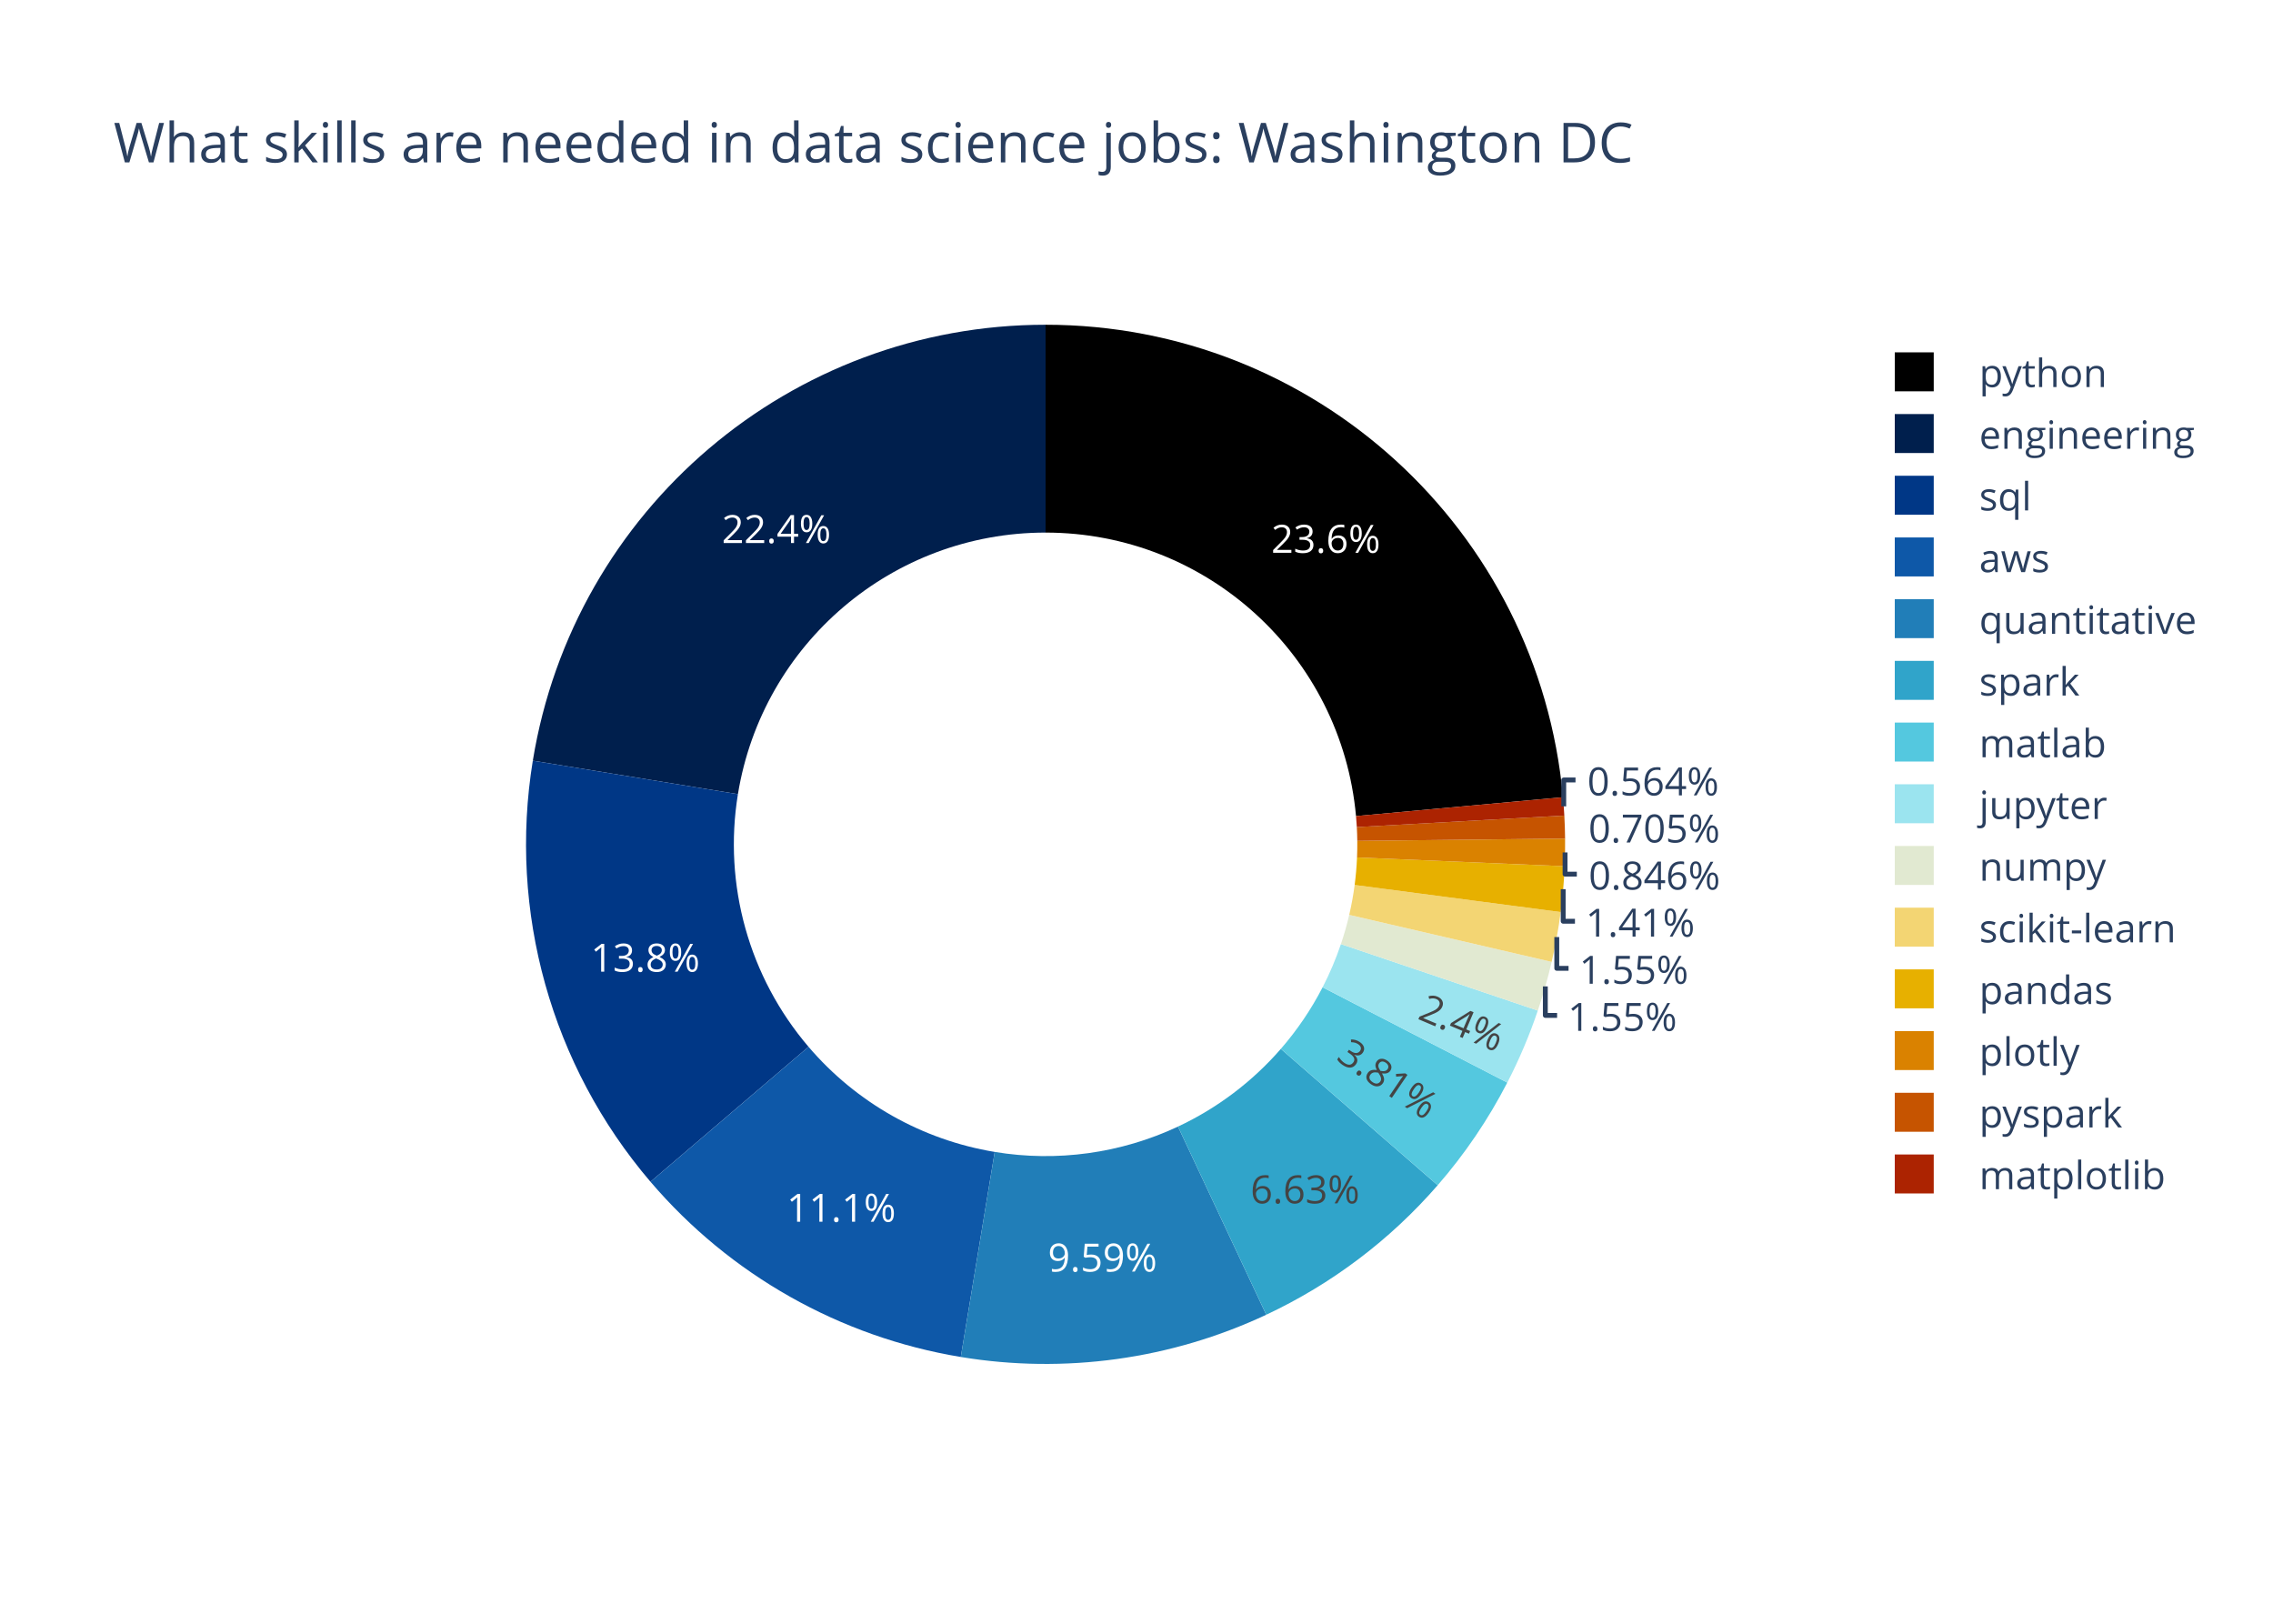
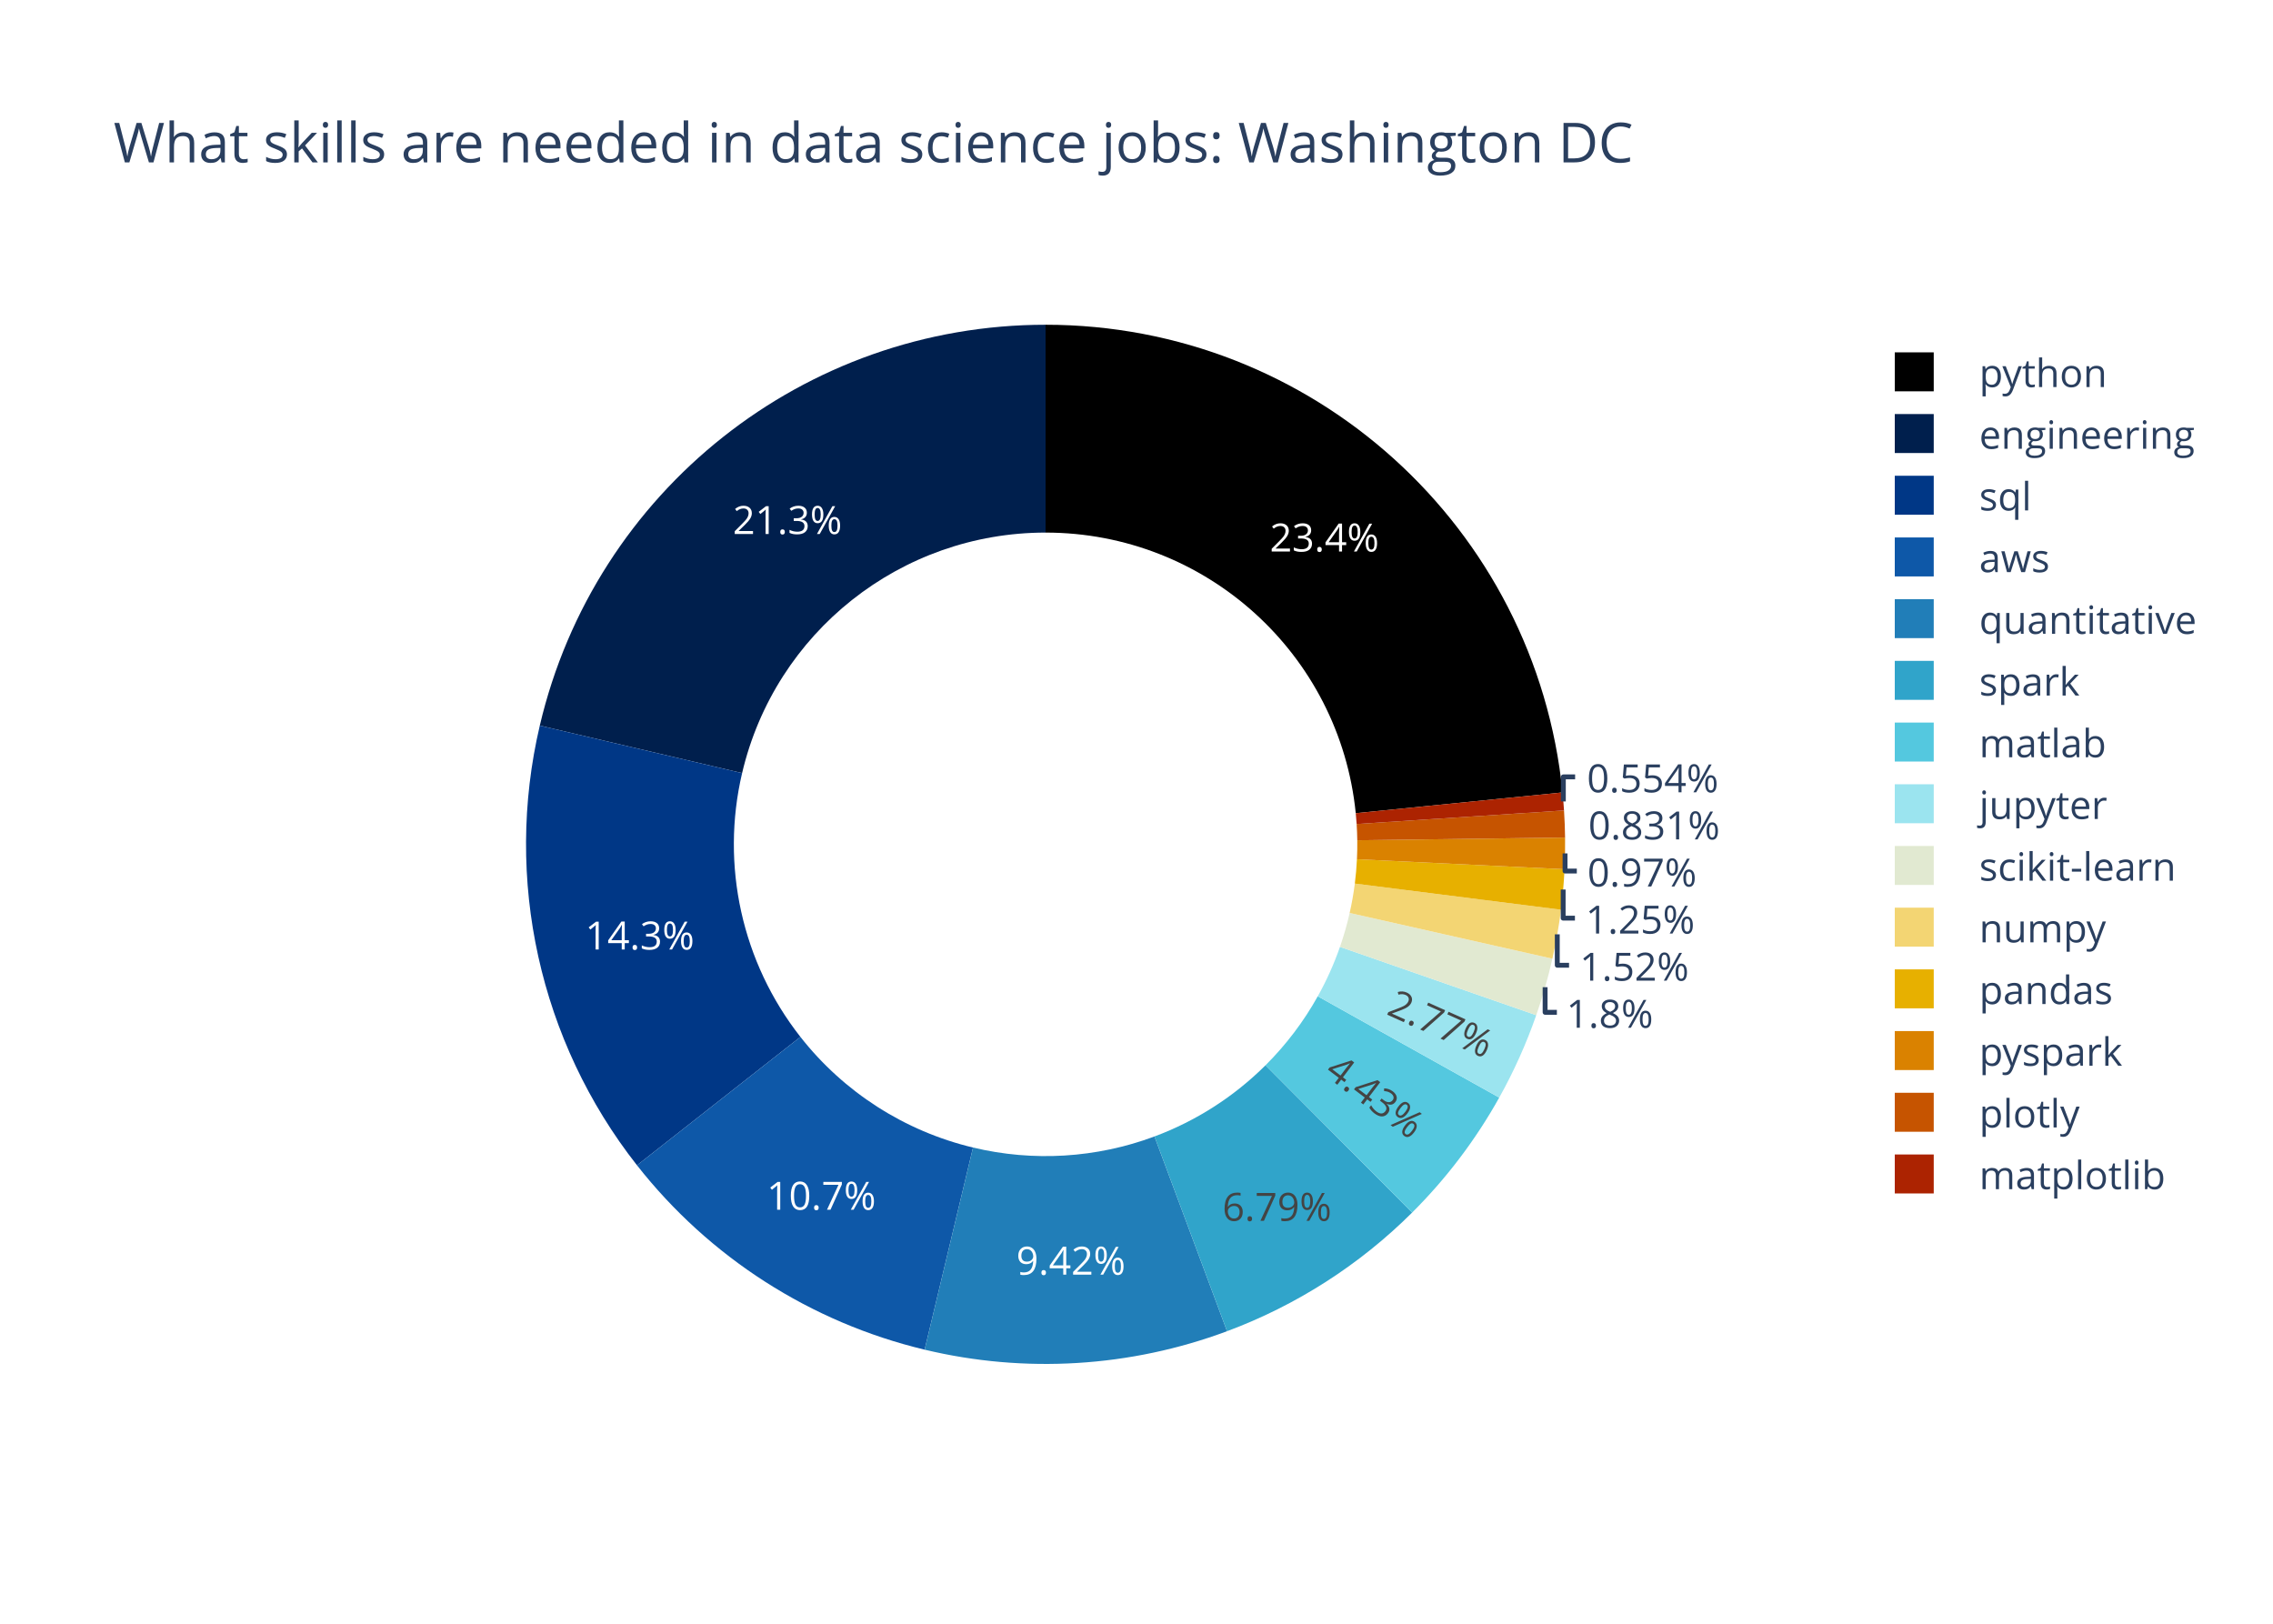
<svg xmlns="http://www.w3.org/2000/svg" class="main-svg" width="1400" height="1000" style="" viewBox="0 0 700 500">
  <rect x="0" y="0" width="700" height="500" style="fill: rgb(255, 255, 255); fill-opacity: 1;" />
-   <defs id="defs-3e9103">
+   <defs id="defs-cfadf7">
    <g class="clips" />
    <g class="gradients" />
  </defs>
  <g class="bglayer" />
  <g class="layer-below">
    <g class="imagelayer" />
    <g class="shapelayer" />
  </g>
  <g class="cartesianlayer" />
  <g class="polarlayer" />
  <g class="ternarylayer" />
  <g class="geolayer" />
  <g class="funnelarealayer" />
  <g class="pielayer">
    <g class="trace" stroke-linejoin="round" style="opacity: 1;">
      <g class="slice">
-         <path class="surface" d="M417.604,251.292a96,96 0 0 0 -95.604,-87.292l0,-64a160,160 0 0 1 159.34,145.486Z" style="pointer-events: all; stroke-width: 0; fill: rgb(0, 0, 0); fill-opacity: 1; stroke: rgb(68, 68, 68); stroke-opacity: 1;" />
-         <g class="slicetext">
-           <text data-notex="1" class="slicetext" transform="translate(408.307,170.2243)" text-anchor="middle" x="0" y="0" style="font-family: 'Open Sans', verdana, arial, sans-serif; font-size: 12px; fill: rgb(255, 255, 255); fill-opacity: 1; white-space: pre;">23.6%</text>
-         </g>
-       </g>
-       <g class="slice">
-         <path class="surface" d="M322,164a96,96 0 0 0 -94.747,80.541l-63.165,-10.306a160,160 0 0 1 157.912,-134.236Z" style="pointer-events: all; stroke-width: 0; fill: rgb(0, 31, 77); fill-opacity: 1; stroke: rgb(68, 68, 68); stroke-opacity: 1;" />
-         <g class="slicetext">
-           <text data-notex="1" class="slicetext" transform="translate(239.0973,167.2249)" text-anchor="middle" x="0" y="0" style="font-family: 'Open Sans', verdana, arial, sans-serif; font-size: 12px; fill: rgb(255, 255, 255); fill-opacity: 1; white-space: pre;">22.4%</text>
-         </g>
-       </g>
-       <g class="slice">
-         <path class="surface" d="M227.253,244.541a96,96 0 0 0 21.741,77.798l-48.671,41.559a160,160 0 0 1 -36.236,-129.663Z" style="pointer-events: all; stroke-width: 0; fill: rgb(0, 55, 134); fill-opacity: 1; stroke: rgb(68, 68, 68); stroke-opacity: 1;" />
-         <g class="slicetext">
-           <text data-notex="1" class="slicetext" transform="translate(198.7233,299.2009)" text-anchor="middle" x="0" y="0" style="font-family: 'Open Sans', verdana, arial, sans-serif; font-size: 12px; fill: rgb(255, 255, 255); fill-opacity: 1; white-space: pre;">13.8%</text>
-         </g>
-       </g>
-       <g class="slice">
-         <path class="surface" d="M248.994,322.339a96,96 0 0 0 57.337,32.374l-10.446,63.142a160,160 0 0 1 -95.562,-53.956Z" style="pointer-events: all; stroke-width: 0; fill: rgb(14, 88, 168); fill-opacity: 1; stroke: rgb(68, 68, 68); stroke-opacity: 1;" />
-         <g class="slicetext">
-           <text data-notex="1" class="slicetext" transform="translate(259.0672,376.2106)" text-anchor="middle" x="0" y="0" style="font-family: 'Open Sans', verdana, arial, sans-serif; font-size: 12px; fill: rgb(255, 255, 255); fill-opacity: 1; white-space: pre;">11.1%</text>
-         </g>
-       </g>
-       <g class="slice">
-         <path class="surface" d="M306.331,354.713a96,96 0 0 0 56.443,-7.802l27.183,57.94a160,160 0 0 1 -94.072,13.004Z" style="pointer-events: all; stroke-width: 0; fill: rgb(33, 126, 184); fill-opacity: 1; stroke: rgb(68, 68, 68); stroke-opacity: 1;" />
-         <g class="slicetext">
-           <text data-notex="1" class="slicetext" transform="translate(339.527,391.5443)" text-anchor="middle" x="0" y="0" style="font-family: 'Open Sans', verdana, arial, sans-serif; font-size: 12px; fill: rgb(255, 255, 255); fill-opacity: 1; white-space: pre;">9.59%</text>
-         </g>
-       </g>
-       <g class="slice">
-         <path class="surface" d="M362.775,346.91a96,96 0 0 0 31.676,-23.927l48.3,41.989a160,160 0 0 1 -52.793,39.878Z" style="pointer-events: all; stroke-width: 0; fill: rgb(48, 164, 202); fill-opacity: 1; stroke: rgb(68, 68, 68); stroke-opacity: 1;" />
-         <g class="slicetext">
-           <text data-notex="1" class="slicetext" transform="translate(401.9152,370.5462)" text-anchor="middle" x="0" y="0" style="font-family: 'Open Sans', verdana, arial, sans-serif; font-size: 12px; fill: rgb(68, 68, 68); fill-opacity: 1; white-space: pre;">6.63%</text>
-         </g>
-       </g>
-       <g class="slice">
-         <path class="surface" d="M394.451,322.983a96,96 0 0 0 12.863,-18.965l56.876,29.346a160,160 0 0 1 -21.438,31.608Z" style="pointer-events: all; stroke-width: 0; fill: rgb(84, 200, 223); fill-opacity: 1; stroke: rgb(68, 68, 68); stroke-opacity: 1;" />
-         <g class="slicetext">
-           <text data-notex="1" class="slicetext" transform="translate(425.0969,335.6639)rotate(34.14669)" text-anchor="middle" x="0" y="0" style="font-family: 'Open Sans', verdana, arial, sans-serif; font-size: 12px; fill: rgb(68, 68, 68); fill-opacity: 1; white-space: pre;">3.81%</text>
-         </g>
-       </g>
-       <g class="slice">
-         <path class="surface" d="M407.313,304.018a96,96 0 0 0 5.64,-13.303l60.636,20.477a160,160 0 0 1 -9.4,22.171Z" style="pointer-events: all; stroke-width: 0; fill: rgb(155, 228, 239); fill-opacity: 1; stroke: rgb(68, 68, 68); stroke-opacity: 1;" />
-         <g class="slicetext">
-           <text data-notex="1" class="slicetext" transform="translate(448.6034,318.8367)rotate(22.97602)" text-anchor="middle" x="0" y="0" style="font-family: 'Open Sans', verdana, arial, sans-serif; font-size: 12px; fill: rgb(68, 68, 68); fill-opacity: 1; white-space: pre;">2.4%</text>
-         </g>
-       </g>
-       <g class="slice">
-         <path class="surface" d="M412.954,290.715a96,96 0 0 0 2.558,-8.998l62.341,14.478a160,160 0 0 1 -4.263,14.997Z" style="pointer-events: all; stroke-width: 0; fill: rgb(225, 233, 209); fill-opacity: 1; stroke: rgb(68, 68, 68); stroke-opacity: 1;" />
-         <g class="slicetext">
-           <text data-notex="1" class="slicetext" transform="translate(499.6223,317.4258)" text-anchor="middle" x="0" y="0" style="font-family: 'Open Sans', verdana, arial, sans-serif; font-size: 12px; fill: rgb(42, 63, 95); fill-opacity: 1; white-space: pre;">1.55%</text>
-         </g>
-         <path class="textline" stroke-width="1.5" d="M475.904,303.746V312.676h3.625" fill="none" style="stroke: rgb(42, 63, 95); stroke-opacity: 1;" />
-       </g>
-       <g class="slice">
-         <path class="surface" d="M415.511,281.717a96,96 0 0 0 1.67,-9.204l63.454,8.342a160,160 0 0 1 -2.783,15.341Z" style="pointer-events: all; stroke-width: 0; fill: rgb(243, 213, 115); fill-opacity: 1; stroke: rgb(68, 68, 68); stroke-opacity: 1;" />
-         <g class="slicetext">
-           <text data-notex="1" class="slicetext" transform="translate(503.1493,302.9258)" text-anchor="middle" x="0" y="0" style="font-family: 'Open Sans', verdana, arial, sans-serif; font-size: 12px; fill: rgb(42, 63, 95); fill-opacity: 1; white-space: pre;">1.55%</text>
-         </g>
-         <path class="textline" stroke-width="1.5" d="M479.431,288.559V298.176h3.625" fill="none" style="stroke: rgb(42, 63, 95); stroke-opacity: 1;" />
-       </g>
-       <g class="slice">
-         <path class="surface" d="M417.181,272.513a96,96 0 0 0 0.734,-8.473l63.943,2.693a160,160 0 0 1 -1.223,14.122Z" style="pointer-events: all; stroke-width: 0; fill: rgb(231, 176, 0); fill-opacity: 1; stroke: rgb(68, 68, 68); stroke-opacity: 1;" />
-         <g class="slicetext">
-           <text data-notex="1" class="slicetext" transform="translate(505.1219,288.4258)" text-anchor="middle" x="0" y="0" style="font-family: 'Open Sans', verdana, arial, sans-serif; font-size: 12px; fill: rgb(42, 63, 95); fill-opacity: 1; white-space: pre;">1.41%</text>
-         </g>
-         <path class="textline" stroke-width="1.5" d="M481.403,273.808V283.676h3.625" fill="none" style="stroke: rgb(42, 63, 95); stroke-opacity: 1;" />
-       </g>
-       <g class="slice">
-         <path class="surface" d="M417.915,264.04a96,96 0 0 0 0.079,-5.103l63.996,-0.709a160,160 0 0 1 -0.132,8.506Z" style="pointer-events: all; stroke-width: 0; fill: rgb(218, 130, 0); fill-opacity: 1; stroke: rgb(68, 68, 68); stroke-opacity: 1;" />
-         <g class="slicetext">
-           <text data-notex="1" class="slicetext" transform="translate(509.512,273.9258)" text-anchor="middle" x="0" y="0" style="font-family: 'Open Sans', verdana, arial, sans-serif; font-size: 12px; fill: rgb(42, 63, 95); fill-opacity: 1; white-space: pre;">0.846%</text>
-         </g>
-         <path class="textline" stroke-width="1.5" d="M481.981,262.481V269.176h3.625" fill="none" style="stroke: rgb(42, 63, 95); stroke-opacity: 1;" />
-       </g>
-       <g class="slice">
-         <path class="surface" d="M417.994,258.937a96,96 0 0 0 -0.141,-4.251l63.902,-3.543a160,160 0 0 1 0.236,7.085Z" style="pointer-events: all; stroke-width: 0; fill: rgb(198, 84, 0); fill-opacity: 1; stroke: rgb(68, 68, 68); stroke-opacity: 1;" />
-         <g class="slicetext">
-           <text data-notex="1" class="slicetext" transform="translate(509.4429,259.4258)" text-anchor="middle" x="0" y="0" style="font-family: 'Open Sans', verdana, arial, sans-serif; font-size: 12px; fill: rgb(42, 63, 95); fill-opacity: 1; white-space: pre;">0.705%</text>
-         </g>
-       </g>
-       <g class="slice">
-         <path class="surface" d="M417.853,254.685a96,96 0 0 0 -0.249,-3.394l63.736,-5.806a160,160 0 0 1 0.414,5.656Z" style="pointer-events: all; stroke-width: 0; fill: rgb(172, 35, 1); fill-opacity: 1; stroke: rgb(68, 68, 68); stroke-opacity: 1;" />
-         <g class="slicetext">
-           <text data-notex="1" class="slicetext" transform="translate(509.1038,244.9258)" text-anchor="middle" x="0" y="0" style="font-family: 'Open Sans', verdana, arial, sans-serif; font-size: 12px; fill: rgb(42, 63, 95); fill-opacity: 1; white-space: pre;">0.564%</text>
-         </g>
-         <path class="textline" stroke-width="1.5" d="M481.573,248.313V240.176h3.625" fill="none" style="stroke: rgb(42, 63, 95); stroke-opacity: 1;" />
+         <path class="surface" d="M417.52,250.408a96,96 0 0 0 -95.52,-86.408l0,-64a160,160 0 0 1 159.199,144.014Z" style="pointer-events: all; stroke-width: 0; fill: rgb(0, 0, 0); fill-opacity: 1; stroke: rgb(68, 68, 68); stroke-opacity: 1;" />
+         <g class="slicetext">
+           <text data-notex="1" class="slicetext" transform="translate(407.8692,169.8265)" text-anchor="middle" x="0" y="0" style="font-family: 'Open Sans', verdana, arial, sans-serif; font-size: 12px; fill: rgb(255, 255, 255); fill-opacity: 1; white-space: pre;">23.4%</text>
+         </g>
+       </g>
+       <g class="slice">
+         <path class="surface" d="M322,164a96,96 0 0 0 -93.458,74.057l-62.306,-14.629a160,160 0 0 1 155.764,-123.428Z" style="pointer-events: all; stroke-width: 0; fill: rgb(0, 31, 77); fill-opacity: 1; stroke: rgb(68, 68, 68); stroke-opacity: 1;" />
+         <g class="slicetext">
+           <text data-notex="1" class="slicetext" transform="translate(242.5047,164.428)" text-anchor="middle" x="0" y="0" style="font-family: 'Open Sans', verdana, arial, sans-serif; font-size: 12px; fill: rgb(255, 255, 255); fill-opacity: 1; white-space: pre;">21.3%</text>
+         </g>
+       </g>
+       <g class="slice">
+         <path class="surface" d="M228.542,238.057a96,96 0 0 0 17.958,81.237l-50.333,39.529a160,160 0 0 1 -29.93,-135.395Z" style="pointer-events: all; stroke-width: 0; fill: rgb(0, 55, 134); fill-opacity: 1; stroke: rgb(68, 68, 68); stroke-opacity: 1;" />
+         <g class="slicetext">
+           <text data-notex="1" class="slicetext" transform="translate(197.0174,292.3787)" text-anchor="middle" x="0" y="0" style="font-family: 'Open Sans', verdana, arial, sans-serif; font-size: 12px; fill: rgb(255, 255, 255); fill-opacity: 1; white-space: pre;">14.3%</text>
+         </g>
+       </g>
+       <g class="slice">
+         <path class="surface" d="M246.5,319.293a96,96 0 0 0 53.15,34.069l-14.9,62.241a160,160 0 0 1 -88.584,-56.781Z" style="pointer-events: all; stroke-width: 0; fill: rgb(14, 88, 168); fill-opacity: 1; stroke: rgb(68, 68, 68); stroke-opacity: 1;" />
+         <g class="slicetext">
+           <text data-notex="1" class="slicetext" transform="translate(252.9258,372.5125)" text-anchor="middle" x="0" y="0" style="font-family: 'Open Sans', verdana, arial, sans-serif; font-size: 12px; fill: rgb(255, 255, 255); fill-opacity: 1; white-space: pre;">10.7%</text>
+         </g>
+       </g>
+       <g class="slice">
+         <path class="surface" d="M299.65,353.362a96,96 0 0 0 55.881,-3.408l22.354,59.969a160,160 0 0 1 -93.134,5.681Z" style="pointer-events: all; stroke-width: 0; fill: rgb(33, 126, 184); fill-opacity: 1; stroke: rgb(68, 68, 68); stroke-opacity: 1;" />
+         <g class="slicetext">
+           <text data-notex="1" class="slicetext" transform="translate(329.7926,392.5126)" text-anchor="middle" x="0" y="0" style="font-family: 'Open Sans', verdana, arial, sans-serif; font-size: 12px; fill: rgb(255, 255, 255); fill-opacity: 1; white-space: pre;">9.42%</text>
+         </g>
+       </g>
+       <g class="slice">
+         <path class="surface" d="M355.531,349.954a96,96 0 0 0 34.204,-21.924l45.156,45.353a160,160 0 0 1 -57.006,36.54Z" style="pointer-events: all; stroke-width: 0; fill: rgb(48, 164, 202); fill-opacity: 1; stroke: rgb(68, 68, 68); stroke-opacity: 1;" />
+         <g class="slicetext">
+           <text data-notex="1" class="slicetext" transform="translate(393.2635,375.928)" text-anchor="middle" x="0" y="0" style="font-family: 'Open Sans', verdana, arial, sans-serif; font-size: 12px; fill: rgb(68, 68, 68); fill-opacity: 1; white-space: pre;">6.79%</text>
+         </g>
+       </g>
+       <g class="slice">
+         <path class="surface" d="M389.734,328.03a96,96 0 0 0 16.091,-21.241l55.884,31.193a160,160 0 0 1 -26.819,35.401Z" style="pointer-events: all; stroke-width: 0; fill: rgb(84, 200, 223); fill-opacity: 1; stroke: rgb(68, 68, 68); stroke-opacity: 1;" />
+         <g class="slicetext">
+           <text data-notex="1" class="slicetext" transform="translate(420.9955,340.9561)rotate(37.14681)" text-anchor="middle" x="0" y="0" style="font-family: 'Open Sans', verdana, arial, sans-serif; font-size: 12px; fill: rgb(68, 68, 68); fill-opacity: 1; white-space: pre;">4.43%</text>
+         </g>
+       </g>
+       <g class="slice">
+         <path class="surface" d="M405.826,306.789a96,96 0 0 0 6.836,-15.223l60.441,21.044a160,160 0 0 1 -11.393,25.372Z" style="pointer-events: all; stroke-width: 0; fill: rgb(155, 228, 239); fill-opacity: 1; stroke: rgb(68, 68, 68); stroke-opacity: 1;" />
+         <g class="slicetext">
+           <text data-notex="1" class="slicetext" transform="translate(442.0137,319.1)rotate(24.18283)" text-anchor="middle" x="0" y="0" style="font-family: 'Open Sans', verdana, arial, sans-serif; font-size: 12px; fill: rgb(68, 68, 68); fill-opacity: 1; white-space: pre;">2.77%</text>
+         </g>
+       </g>
+       <g class="slice">
+         <path class="surface" d="M412.662,291.566a96,96 0 0 0 2.984,-10.437l62.431,14.086a160,160 0 0 1 -4.973,17.395Z" style="pointer-events: all; stroke-width: 0; fill: rgb(225, 233, 209); fill-opacity: 1; stroke: rgb(68, 68, 68); stroke-opacity: 1;" />
+         <g class="slicetext">
+           <text data-notex="1" class="slicetext" transform="translate(495.7422,316.4747)" text-anchor="middle" x="0" y="0" style="font-family: 'Open Sans', verdana, arial, sans-serif; font-size: 12px; fill: rgb(42, 63, 95); fill-opacity: 1; white-space: pre;">1.8%</text>
+         </g>
+         <path class="textline" stroke-width="1.5" d="M475.836,303.983V311.725h3.625" fill="none" style="stroke: rgb(42, 63, 95); stroke-opacity: 1;" />
+       </g>
+       <g class="slice">
+         <path class="surface" d="M415.646,281.129a96,96 0 0 0 1.591,-9.048l63.491,8.054a160,160 0 0 1 -2.651,15.079Z" style="pointer-events: all; stroke-width: 0; fill: rgb(243, 213, 115); fill-opacity: 1; stroke: rgb(68, 68, 68); stroke-opacity: 1;" />
+         <g class="slicetext">
+           <text data-notex="1" class="slicetext" transform="translate(503.3014,301.9747)" text-anchor="middle" x="0" y="0" style="font-family: 'Open Sans', verdana, arial, sans-serif; font-size: 12px; fill: rgb(42, 63, 95); fill-opacity: 1; white-space: pre;">1.52%</text>
+         </g>
+         <path class="textline" stroke-width="1.5" d="M479.583,287.708V297.225h3.625" fill="none" style="stroke: rgb(42, 63, 95); stroke-opacity: 1;" />
+       </g>
+       <g class="slice">
+         <path class="surface" d="M417.237,272.082a96,96 0 0 0 0.653,-7.489l63.927,3.062a160,160 0 0 1 -1.089,12.481Z" style="pointer-events: all; stroke-width: 0; fill: rgb(231, 176, 0); fill-opacity: 1; stroke: rgb(68, 68, 68); stroke-opacity: 1;" />
+         <g class="slicetext">
+           <text data-notex="1" class="slicetext" transform="translate(505.1133,287.4747)" text-anchor="middle" x="0" y="0" style="font-family: 'Open Sans', verdana, arial, sans-serif; font-size: 12px; fill: rgb(42, 63, 95); fill-opacity: 1; white-space: pre;">1.25%</text>
+         </g>
+         <path class="textline" stroke-width="1.5" d="M481.395,273.906V282.725h3.625" fill="none" style="stroke: rgb(42, 63, 95); stroke-opacity: 1;" />
+       </g>
+       <g class="slice">
+         <path class="surface" d="M417.89,264.593a96,96 0 0 0 0.102,-5.846l63.995,-0.835a160,160 0 0 1 -0.17,9.744Z" style="pointer-events: all; stroke-width: 0; fill: rgb(218, 130, 0); fill-opacity: 1; stroke: rgb(68, 68, 68); stroke-opacity: 1;" />
+         <g class="slicetext">
+           <text data-notex="1" class="slicetext" transform="translate(505.6945,272.9747)" text-anchor="middle" x="0" y="0" style="font-family: 'Open Sans', verdana, arial, sans-serif; font-size: 12px; fill: rgb(42, 63, 95); fill-opacity: 1; white-space: pre;">0.97%</text>
+         </g>
+         <path class="textline" stroke-width="1.5" d="M481.976,262.785V268.225h3.625" fill="none" style="stroke: rgb(42, 63, 95); stroke-opacity: 1;" />
+       </g>
+       <g class="slice">
+         <path class="surface" d="M417.992,258.747a96,96 0 0 0 -0.196,-5.008l63.864,-4.174a160,160 0 0 1 0.327,8.347Z" style="pointer-events: all; stroke-width: 0; fill: rgb(198, 84, 0); fill-opacity: 1; stroke: rgb(68, 68, 68); stroke-opacity: 1;" />
+         <g class="slicetext">
+           <text data-notex="1" class="slicetext" transform="translate(509.4086,258.4747)" text-anchor="middle" x="0" y="0" style="font-family: 'Open Sans', verdana, arial, sans-serif; font-size: 12px; fill: rgb(42, 63, 95); fill-opacity: 1; white-space: pre;">0.831%</text>
+         </g>
+       </g>
+       <g class="slice">
+         <path class="surface" d="M417.796,253.739a96,96 0 0 0 -0.276,-3.33l63.68,-6.394a160,160 0 0 1 0.46,5.55Z" style="pointer-events: all; stroke-width: 0; fill: rgb(172, 35, 1); fill-opacity: 1; stroke: rgb(68, 68, 68); stroke-opacity: 1;" />
+         <g class="slicetext">
+           <text data-notex="1" class="slicetext" transform="translate(508.9848,243.9747)" text-anchor="middle" x="0" y="0" style="font-family: 'Open Sans', verdana, arial, sans-serif; font-size: 12px; fill: rgb(42, 63, 95); fill-opacity: 1; white-space: pre;">0.554%</text>
+         </g>
+         <path class="textline" stroke-width="1.5" d="M481.454,246.787V239.225h3.625" fill="none" style="stroke: rgb(42, 63, 95); stroke-opacity: 1;" />
      </g>
    </g>
  </g>
  <g class="treemaplayer" />
  <g class="sunburstlayer" />
  <g class="glimages" />
-   <defs id="topdefs-3e9103">
+   <defs id="topdefs-cfadf7">
    <g class="clips" />
-     <clipPath id="legend3e9103">
+     <clipPath id="legendcfadf7">
      <rect width="118" height="276" x="0" y="0" />
    </clipPath>
  </defs>
  <g class="layer-above">
    <g class="imagelayer" />
    <g class="shapelayer" />
  </g>
  <g class="infolayer">
    <g class="legend" pointer-events="all" transform="translate(569.52, 100)">
      <rect class="bg" shape-rendering="crispEdges" width="118" height="276" x="0" y="0" style="stroke: rgb(68, 68, 68); stroke-opacity: 1; fill: rgb(255, 255, 255); fill-opacity: 1; stroke-width: 0px;" />
-       <g class="scrollbox" transform="translate(0, 0)" clip-path="url('#legend3e9103')">
+       <g class="scrollbox" transform="translate(0, 0)" clip-path="url('#legendcfadf7')">
        <g class="groups">
          <g class="traces" transform="translate(0, 14.5)" style="opacity: 1;">
            <text class="legendtext" text-anchor="start" x="40" y="4.68" style="font-family: 'Open Sans', verdana, arial, sans-serif; font-size: 12px; fill: rgb(42, 63, 95); fill-opacity: 1; white-space: pre;">python</text>
            <g class="layers" style="opacity: 1;">
              <g class="legendfill" />
              <g class="legendlines" />
              <g class="legendsymbols">
                <g class="legendpoints">
                  <path class="legendpie" d="M6,6H-6V-6H6Z" transform="translate(20,0)" style="stroke-width: 0; fill: rgb(0, 0, 0); fill-opacity: 1; stroke: rgb(68, 68, 68); stroke-opacity: 1;" />
                </g>
              </g>
            </g>
            <rect class="legendtoggle" pointer-events="all" x="0" y="-9.5" width="112.109" height="19" style="cursor: pointer; fill: rgb(0, 0, 0); fill-opacity: 0;" />
          </g>
          <g class="traces" transform="translate(0, 33.5)" style="opacity: 1;">
            <text class="legendtext" text-anchor="start" x="40" y="4.68" style="font-family: 'Open Sans', verdana, arial, sans-serif; font-size: 12px; fill: rgb(42, 63, 95); fill-opacity: 1; white-space: pre;">engineering</text>
            <g class="layers" style="opacity: 1;">
              <g class="legendfill" />
              <g class="legendlines" />
              <g class="legendsymbols">
                <g class="legendpoints">
                  <path class="legendpie" d="M6,6H-6V-6H6Z" transform="translate(20,0)" style="stroke-width: 0; fill: rgb(0, 31, 77); fill-opacity: 1; stroke: rgb(68, 68, 68); stroke-opacity: 1;" />
                </g>
              </g>
            </g>
            <rect class="legendtoggle" pointer-events="all" x="0" y="-9.5" width="112.109" height="19" style="cursor: pointer; fill: rgb(0, 0, 0); fill-opacity: 0;" />
          </g>
          <g class="traces" transform="translate(0, 52.5)" style="opacity: 1;">
            <text class="legendtext" text-anchor="start" x="40" y="4.68" style="font-family: 'Open Sans', verdana, arial, sans-serif; font-size: 12px; fill: rgb(42, 63, 95); fill-opacity: 1; white-space: pre;">sql</text>
            <g class="layers" style="opacity: 1;">
              <g class="legendfill" />
              <g class="legendlines" />
              <g class="legendsymbols">
                <g class="legendpoints">
                  <path class="legendpie" d="M6,6H-6V-6H6Z" transform="translate(20,0)" style="stroke-width: 0; fill: rgb(0, 55, 134); fill-opacity: 1; stroke: rgb(68, 68, 68); stroke-opacity: 1;" />
                </g>
              </g>
            </g>
            <rect class="legendtoggle" pointer-events="all" x="0" y="-9.5" width="112.109" height="19" style="cursor: pointer; fill: rgb(0, 0, 0); fill-opacity: 0;" />
          </g>
          <g class="traces" transform="translate(0, 71.5)" style="opacity: 1;">
            <text class="legendtext" text-anchor="start" x="40" y="4.68" style="font-family: 'Open Sans', verdana, arial, sans-serif; font-size: 12px; fill: rgb(42, 63, 95); fill-opacity: 1; white-space: pre;">aws</text>
            <g class="layers" style="opacity: 1;">
              <g class="legendfill" />
              <g class="legendlines" />
              <g class="legendsymbols">
                <g class="legendpoints">
                  <path class="legendpie" d="M6,6H-6V-6H6Z" transform="translate(20,0)" style="stroke-width: 0; fill: rgb(14, 88, 168); fill-opacity: 1; stroke: rgb(68, 68, 68); stroke-opacity: 1;" />
                </g>
              </g>
            </g>
            <rect class="legendtoggle" pointer-events="all" x="0" y="-9.5" width="112.109" height="19" style="cursor: pointer; fill: rgb(0, 0, 0); fill-opacity: 0;" />
          </g>
          <g class="traces" transform="translate(0, 90.5)" style="opacity: 1;">
            <text class="legendtext" text-anchor="start" x="40" y="4.68" style="font-family: 'Open Sans', verdana, arial, sans-serif; font-size: 12px; fill: rgb(42, 63, 95); fill-opacity: 1; white-space: pre;">quantitative</text>
            <g class="layers" style="opacity: 1;">
              <g class="legendfill" />
              <g class="legendlines" />
              <g class="legendsymbols">
                <g class="legendpoints">
                  <path class="legendpie" d="M6,6H-6V-6H6Z" transform="translate(20,0)" style="stroke-width: 0; fill: rgb(33, 126, 184); fill-opacity: 1; stroke: rgb(68, 68, 68); stroke-opacity: 1;" />
                </g>
              </g>
            </g>
            <rect class="legendtoggle" pointer-events="all" x="0" y="-9.5" width="112.109" height="19" style="cursor: pointer; fill: rgb(0, 0, 0); fill-opacity: 0;" />
          </g>
          <g class="traces" transform="translate(0, 109.5)" style="opacity: 1;">
            <text class="legendtext" text-anchor="start" x="40" y="4.68" style="font-family: 'Open Sans', verdana, arial, sans-serif; font-size: 12px; fill: rgb(42, 63, 95); fill-opacity: 1; white-space: pre;">spark</text>
            <g class="layers" style="opacity: 1;">
              <g class="legendfill" />
              <g class="legendlines" />
              <g class="legendsymbols">
                <g class="legendpoints">
                  <path class="legendpie" d="M6,6H-6V-6H6Z" transform="translate(20,0)" style="stroke-width: 0; fill: rgb(48, 164, 202); fill-opacity: 1; stroke: rgb(68, 68, 68); stroke-opacity: 1;" />
                </g>
              </g>
            </g>
            <rect class="legendtoggle" pointer-events="all" x="0" y="-9.5" width="112.109" height="19" style="cursor: pointer; fill: rgb(0, 0, 0); fill-opacity: 0;" />
          </g>
          <g class="traces" transform="translate(0, 128.5)" style="opacity: 1;">
            <text class="legendtext" text-anchor="start" x="40" y="4.68" style="font-family: 'Open Sans', verdana, arial, sans-serif; font-size: 12px; fill: rgb(42, 63, 95); fill-opacity: 1; white-space: pre;">matlab</text>
            <g class="layers" style="opacity: 1;">
              <g class="legendfill" />
              <g class="legendlines" />
              <g class="legendsymbols">
                <g class="legendpoints">
                  <path class="legendpie" d="M6,6H-6V-6H6Z" transform="translate(20,0)" style="stroke-width: 0; fill: rgb(84, 200, 223); fill-opacity: 1; stroke: rgb(68, 68, 68); stroke-opacity: 1;" />
                </g>
              </g>
            </g>
            <rect class="legendtoggle" pointer-events="all" x="0" y="-9.5" width="112.109" height="19" style="cursor: pointer; fill: rgb(0, 0, 0); fill-opacity: 0;" />
          </g>
          <g class="traces" transform="translate(0, 147.5)" style="opacity: 1;">
            <text class="legendtext" text-anchor="start" x="40" y="4.68" style="font-family: 'Open Sans', verdana, arial, sans-serif; font-size: 12px; fill: rgb(42, 63, 95); fill-opacity: 1; white-space: pre;">jupyter</text>
            <g class="layers" style="opacity: 1;">
              <g class="legendfill" />
              <g class="legendlines" />
              <g class="legendsymbols">
                <g class="legendpoints">
                  <path class="legendpie" d="M6,6H-6V-6H6Z" transform="translate(20,0)" style="stroke-width: 0; fill: rgb(155, 228, 239); fill-opacity: 1; stroke: rgb(68, 68, 68); stroke-opacity: 1;" />
                </g>
              </g>
            </g>
            <rect class="legendtoggle" pointer-events="all" x="0" y="-9.5" width="112.109" height="19" style="cursor: pointer; fill: rgb(0, 0, 0); fill-opacity: 0;" />
          </g>
          <g class="traces" transform="translate(0, 166.5)" style="opacity: 1;">
+             <text class="legendtext" text-anchor="start" x="40" y="4.68" style="font-family: 'Open Sans', verdana, arial, sans-serif; font-size: 12px; fill: rgb(42, 63, 95); fill-opacity: 1; white-space: pre;">scikit-learn</text>
+             <g class="layers" style="opacity: 1;">
+               <g class="legendfill" />
+               <g class="legendlines" />
+               <g class="legendsymbols">
+                 <g class="legendpoints">
+                   <path class="legendpie" d="M6,6H-6V-6H6Z" transform="translate(20,0)" style="stroke-width: 0; fill: rgb(225, 233, 209); fill-opacity: 1; stroke: rgb(68, 68, 68); stroke-opacity: 1;" />
+                 </g>
+               </g>
+             </g>
+             <rect class="legendtoggle" pointer-events="all" x="0" y="-9.5" width="112.109" height="19" style="cursor: pointer; fill: rgb(0, 0, 0); fill-opacity: 0;" />
+           </g>
+           <g class="traces" transform="translate(0, 185.5)" style="opacity: 1;">
            <text class="legendtext" text-anchor="start" x="40" y="4.68" style="font-family: 'Open Sans', verdana, arial, sans-serif; font-size: 12px; fill: rgb(42, 63, 95); fill-opacity: 1; white-space: pre;">numpy</text>
-             <g class="layers" style="opacity: 1;">
-               <g class="legendfill" />
-               <g class="legendlines" />
-               <g class="legendsymbols">
-                 <g class="legendpoints">
-                   <path class="legendpie" d="M6,6H-6V-6H6Z" transform="translate(20,0)" style="stroke-width: 0; fill: rgb(225, 233, 209); fill-opacity: 1; stroke: rgb(68, 68, 68); stroke-opacity: 1;" />
-                 </g>
-               </g>
-             </g>
-             <rect class="legendtoggle" pointer-events="all" x="0" y="-9.5" width="112.109" height="19" style="cursor: pointer; fill: rgb(0, 0, 0); fill-opacity: 0;" />
-           </g>
-           <g class="traces" transform="translate(0, 185.5)" style="opacity: 1;">
-             <text class="legendtext" text-anchor="start" x="40" y="4.68" style="font-family: 'Open Sans', verdana, arial, sans-serif; font-size: 12px; fill: rgb(42, 63, 95); fill-opacity: 1; white-space: pre;">scikit-learn</text>
            <g class="layers" style="opacity: 1;">
              <g class="legendfill" />
              <g class="legendlines" />
              <g class="legendsymbols">
                <g class="legendpoints">
                  <path class="legendpie" d="M6,6H-6V-6H6Z" transform="translate(20,0)" style="stroke-width: 0; fill: rgb(243, 213, 115); fill-opacity: 1; stroke: rgb(68, 68, 68); stroke-opacity: 1;" />
                </g>
              </g>
            </g>
            <rect class="legendtoggle" pointer-events="all" x="0" y="-9.5" width="112.109" height="19" style="cursor: pointer; fill: rgb(0, 0, 0); fill-opacity: 0;" />
          </g>
          <g class="traces" transform="translate(0, 204.5)" style="opacity: 1;">
            <text class="legendtext" text-anchor="start" x="40" y="4.68" style="font-family: 'Open Sans', verdana, arial, sans-serif; font-size: 12px; fill: rgb(42, 63, 95); fill-opacity: 1; white-space: pre;">pandas</text>
            <g class="layers" style="opacity: 1;">
              <g class="legendfill" />
              <g class="legendlines" />
              <g class="legendsymbols">
                <g class="legendpoints">
                  <path class="legendpie" d="M6,6H-6V-6H6Z" transform="translate(20,0)" style="stroke-width: 0; fill: rgb(231, 176, 0); fill-opacity: 1; stroke: rgb(68, 68, 68); stroke-opacity: 1;" />
                </g>
              </g>
            </g>
            <rect class="legendtoggle" pointer-events="all" x="0" y="-9.5" width="112.109" height="19" style="cursor: pointer; fill: rgb(0, 0, 0); fill-opacity: 0;" />
          </g>
          <g class="traces" transform="translate(0, 223.5)" style="opacity: 1;">
+             <text class="legendtext" text-anchor="start" x="40" y="4.68" style="font-family: 'Open Sans', verdana, arial, sans-serif; font-size: 12px; fill: rgb(42, 63, 95); fill-opacity: 1; white-space: pre;">pyspark</text>
+             <g class="layers" style="opacity: 1;">
+               <g class="legendfill" />
+               <g class="legendlines" />
+               <g class="legendsymbols">
+                 <g class="legendpoints">
+                   <path class="legendpie" d="M6,6H-6V-6H6Z" transform="translate(20,0)" style="stroke-width: 0; fill: rgb(218, 130, 0); fill-opacity: 1; stroke: rgb(68, 68, 68); stroke-opacity: 1;" />
+                 </g>
+               </g>
+             </g>
+             <rect class="legendtoggle" pointer-events="all" x="0" y="-9.5" width="112.109" height="19" style="cursor: pointer; fill: rgb(0, 0, 0); fill-opacity: 0;" />
+           </g>
+           <g class="traces" transform="translate(0, 242.5)" style="opacity: 1;">
            <text class="legendtext" text-anchor="start" x="40" y="4.68" style="font-family: 'Open Sans', verdana, arial, sans-serif; font-size: 12px; fill: rgb(42, 63, 95); fill-opacity: 1; white-space: pre;">plotly</text>
-             <g class="layers" style="opacity: 1;">
-               <g class="legendfill" />
-               <g class="legendlines" />
-               <g class="legendsymbols">
-                 <g class="legendpoints">
-                   <path class="legendpie" d="M6,6H-6V-6H6Z" transform="translate(20,0)" style="stroke-width: 0; fill: rgb(218, 130, 0); fill-opacity: 1; stroke: rgb(68, 68, 68); stroke-opacity: 1;" />
-                 </g>
-               </g>
-             </g>
-             <rect class="legendtoggle" pointer-events="all" x="0" y="-9.5" width="112.109" height="19" style="cursor: pointer; fill: rgb(0, 0, 0); fill-opacity: 0;" />
-           </g>
-           <g class="traces" transform="translate(0, 242.5)" style="opacity: 1;">
-             <text class="legendtext" text-anchor="start" x="40" y="4.68" style="font-family: 'Open Sans', verdana, arial, sans-serif; font-size: 12px; fill: rgb(42, 63, 95); fill-opacity: 1; white-space: pre;">pyspark</text>
            <g class="layers" style="opacity: 1;">
              <g class="legendfill" />
              <g class="legendlines" />
              <g class="legendsymbols">
                <g class="legendpoints">
                  <path class="legendpie" d="M6,6H-6V-6H6Z" transform="translate(20,0)" style="stroke-width: 0; fill: rgb(198, 84, 0); fill-opacity: 1; stroke: rgb(68, 68, 68); stroke-opacity: 1;" />
                </g>
              </g>
            </g>
            <rect class="legendtoggle" pointer-events="all" x="0" y="-9.5" width="112.109" height="19" style="cursor: pointer; fill: rgb(0, 0, 0); fill-opacity: 0;" />
          </g>
          <g class="traces" transform="translate(0, 261.5)" style="opacity: 1;">
            <text class="legendtext" text-anchor="start" x="40" y="4.68" style="font-family: 'Open Sans', verdana, arial, sans-serif; font-size: 12px; fill: rgb(42, 63, 95); fill-opacity: 1; white-space: pre;">matplotlib</text>
            <g class="layers" style="opacity: 1;">
              <g class="legendfill" />
              <g class="legendlines" />
              <g class="legendsymbols">
                <g class="legendpoints">
                  <path class="legendpie" d="M6,6H-6V-6H6Z" transform="translate(20,0)" style="stroke-width: 0; fill: rgb(172, 35, 1); fill-opacity: 1; stroke: rgb(68, 68, 68); stroke-opacity: 1;" />
                </g>
              </g>
            </g>
            <rect class="legendtoggle" pointer-events="all" x="0" y="-9.5" width="112.109" height="19" style="cursor: pointer; fill: rgb(0, 0, 0); fill-opacity: 0;" />
          </g>
        </g>
      </g>
      <rect class="scrollbar" rx="20" ry="3" width="0" height="0" x="0" y="0" style="fill: rgb(128, 139, 164); fill-opacity: 1;" />
    </g>
    <g class="g-gtitle">
      <text class="gtitle" x="35" y="50" text-anchor="start" dy="0em" style="font-family: 'Open Sans', verdana, arial, sans-serif; font-size: 17px; fill: rgb(42, 63, 95); opacity: 1; font-weight: normal; white-space: pre;">What skills are needed in data science  jobs:  Washington DC</text>
    </g>
  </g>
</svg>
